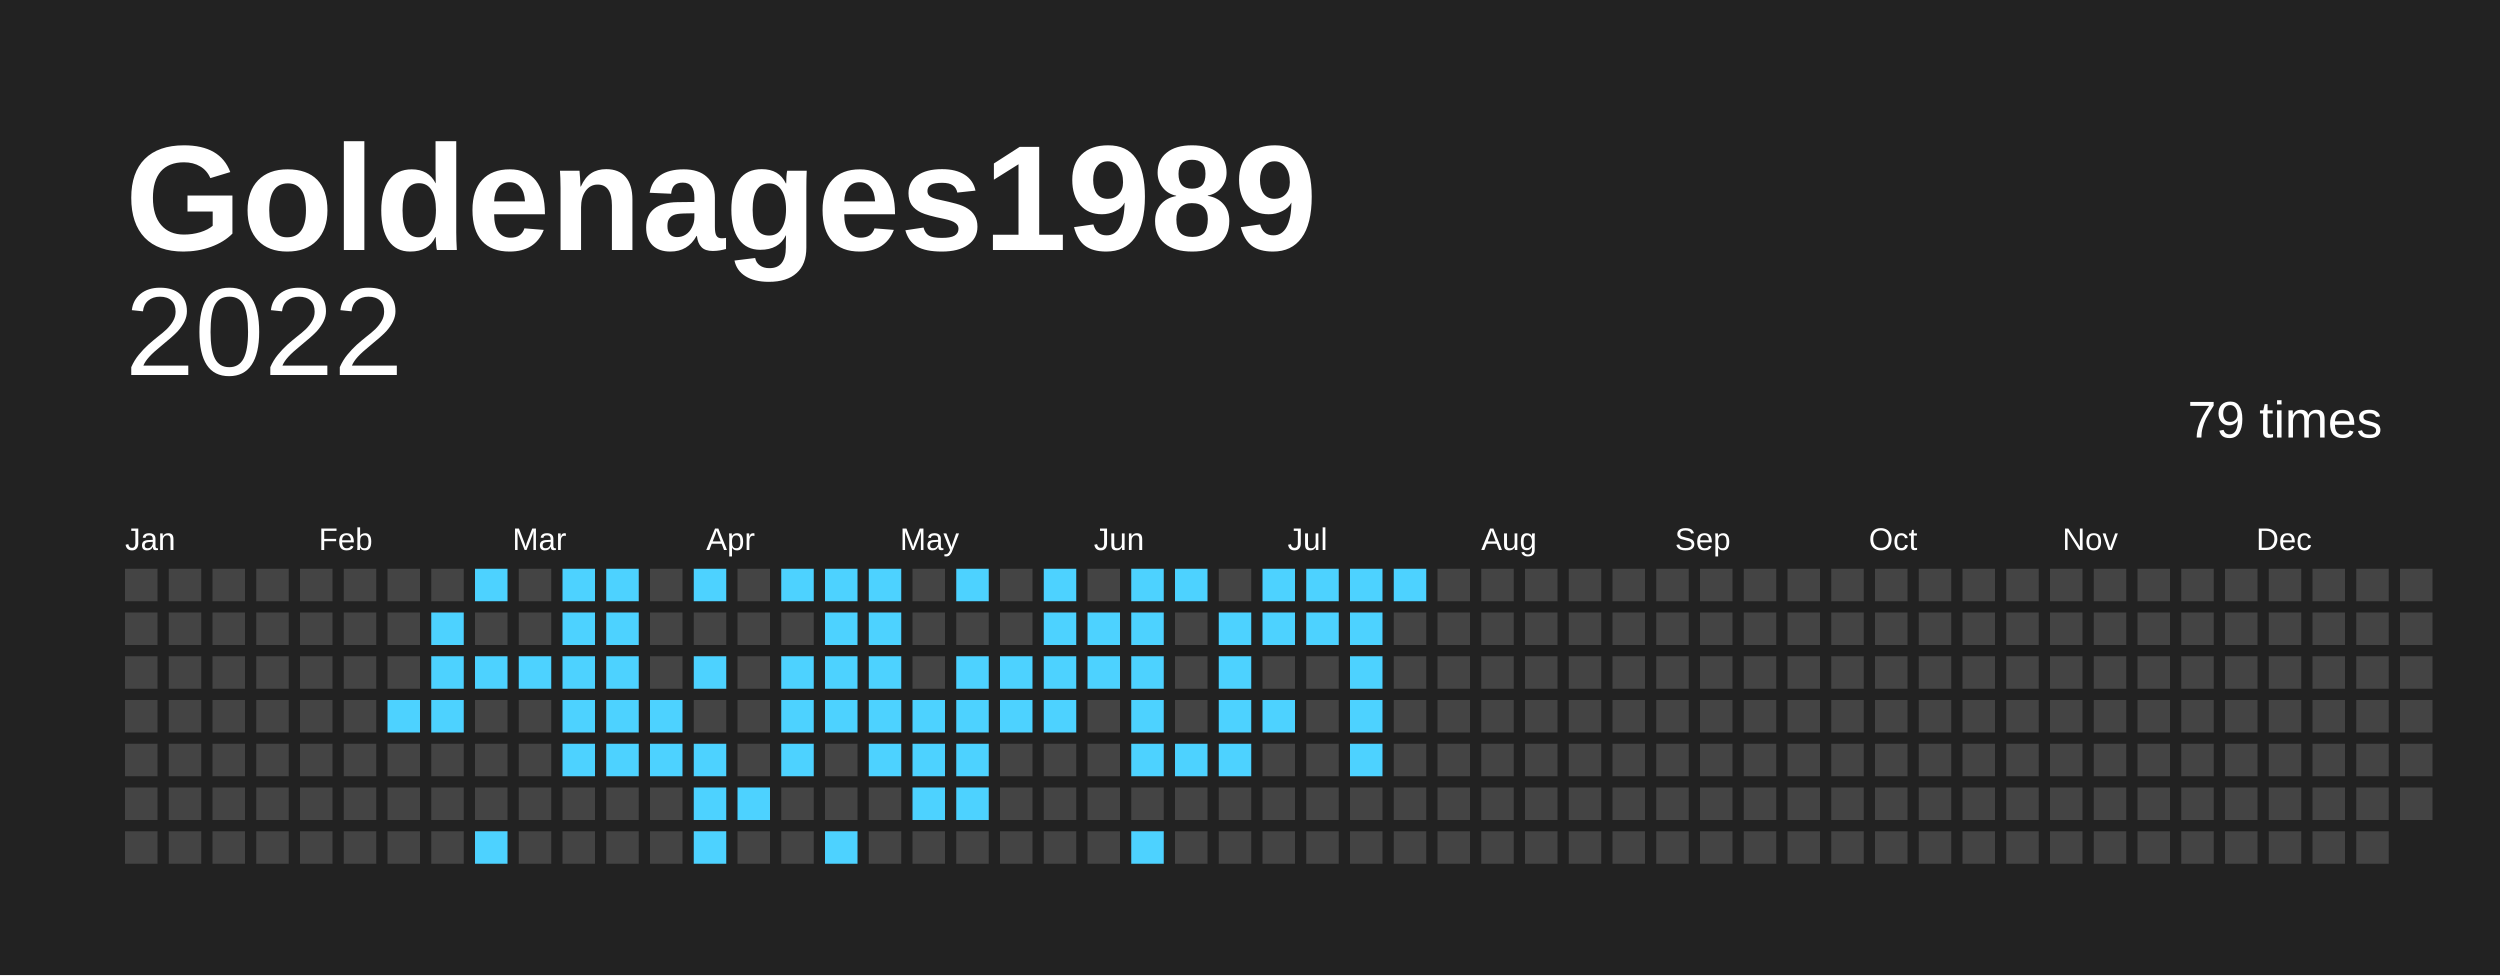
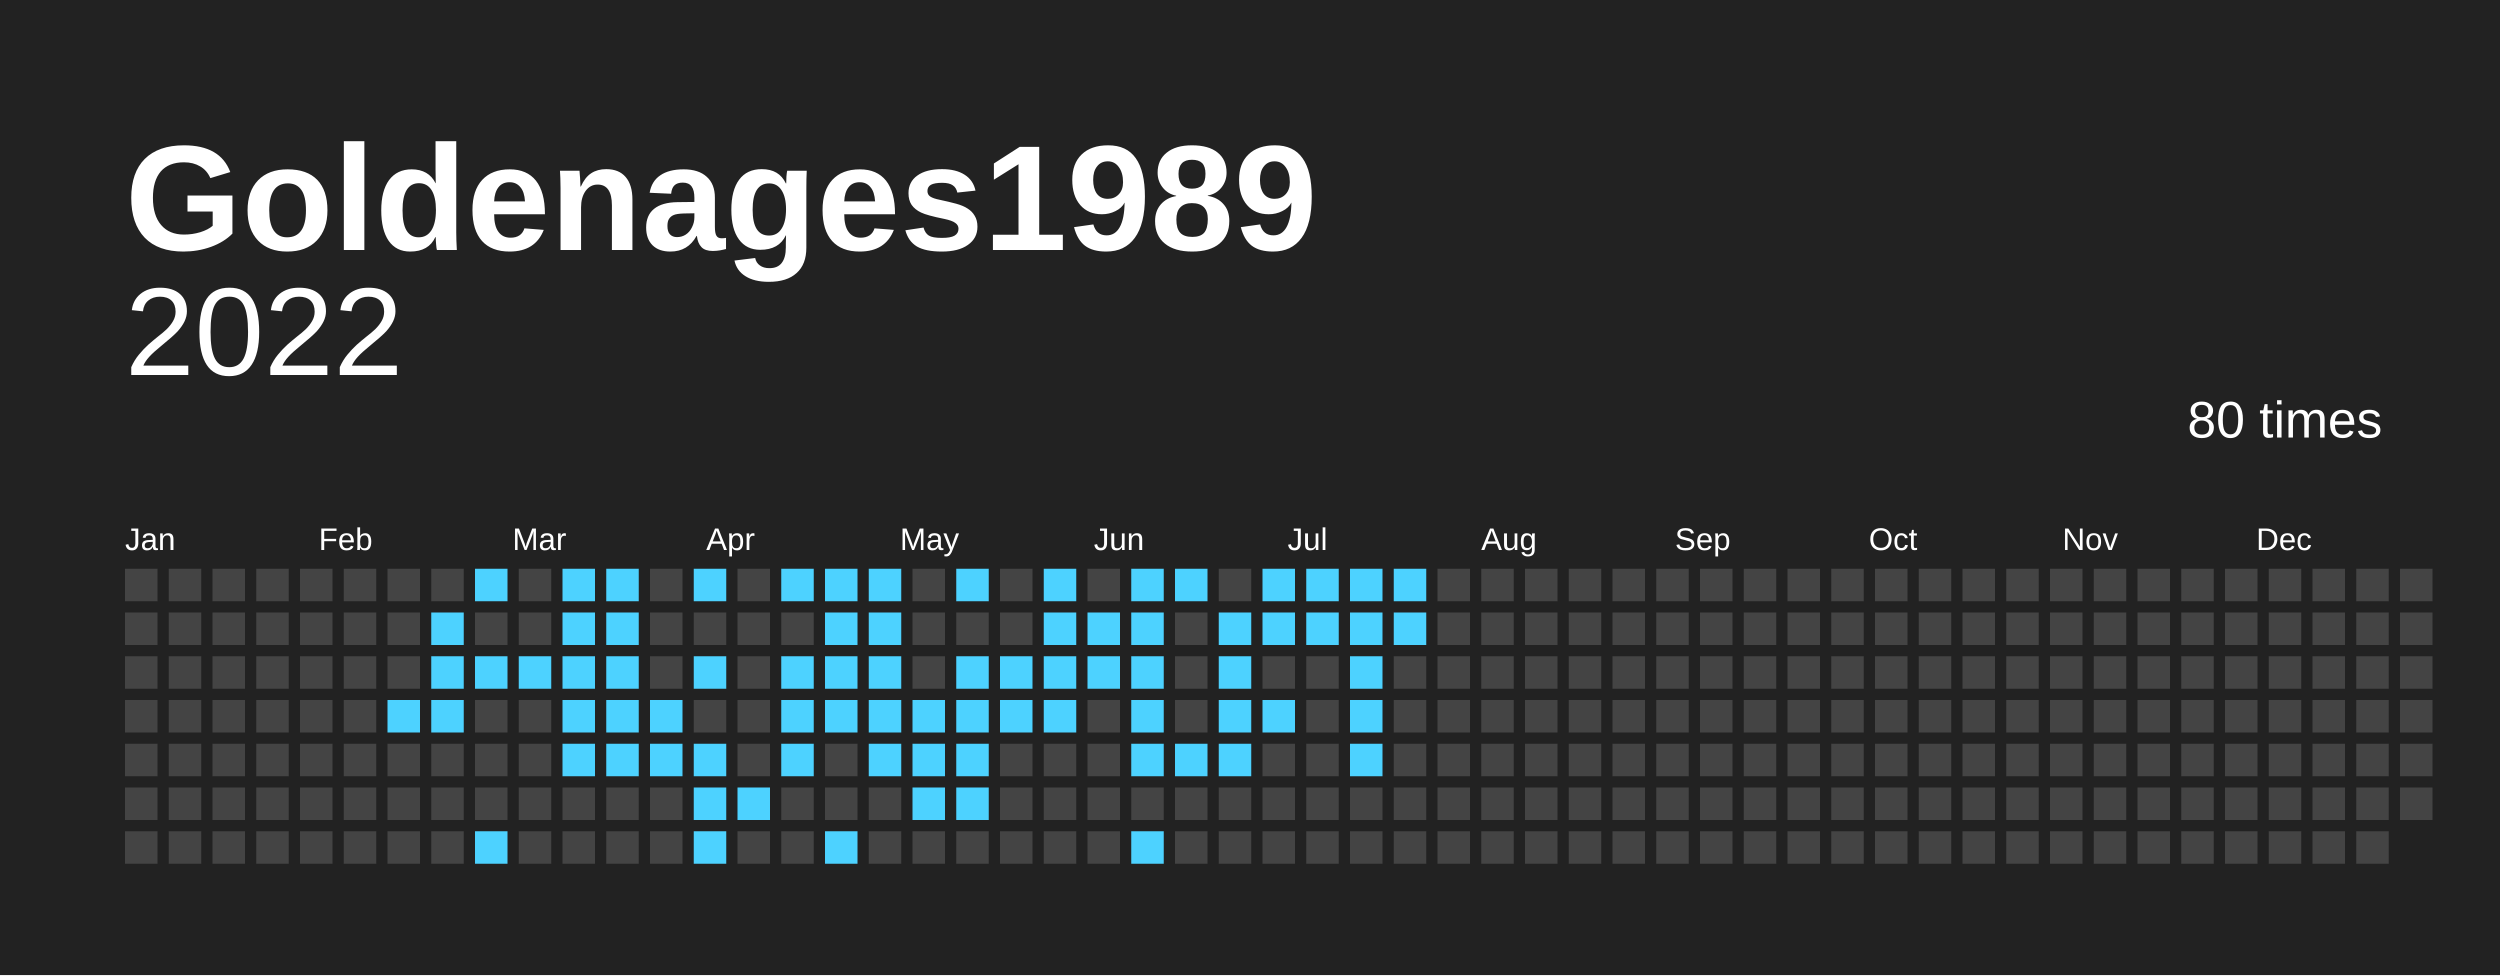
<svg xmlns="http://www.w3.org/2000/svg" baseProfile="full" height="78mm" version="1.1" viewBox="0,0,200,78" width="200mm">
  <defs />
  <rect fill="#222222" height="78" width="200" x="0" y="0" />
  <text fill="#FFFFFF" style="font-size:12px; font-family:Arial; font-weight:bold;" x="10" y="20">Goldenages1989</text>
  <text alignment-baseline="hanging" fill="#FFFFFF" style="font-size:10.0px; font-family:Arial;" x="10" y="30">2022</text>
-   <text alignment-baseline="hanging" fill="#FFFFFF" style="font-size:4.125px; font-family:Arial;" x="175" y="35">79 times</text>
+   <text alignment-baseline="hanging" fill="#FFFFFF" style="font-size:4.125px; font-family:Arial;" x="175" y="35">80 times</text>
  <text fill="#FFFFFF" style="font-size:2.5px; font-family:Arial" x="10.0" y="44">Jan</text>
  <text fill="#FFFFFF" style="font-size:2.5px; font-family:Arial" x="25.5" y="44">Feb</text>
  <text fill="#FFFFFF" style="font-size:2.5px; font-family:Arial" x="41.0" y="44">Mar</text>
  <text fill="#FFFFFF" style="font-size:2.5px; font-family:Arial" x="56.5" y="44">Apr</text>
  <text fill="#FFFFFF" style="font-size:2.5px; font-family:Arial" x="72.0" y="44">May</text>
  <text fill="#FFFFFF" style="font-size:2.5px; font-family:Arial" x="87.5" y="44">Jun</text>
  <text fill="#FFFFFF" style="font-size:2.5px; font-family:Arial" x="103.0" y="44">Jul</text>
  <text fill="#FFFFFF" style="font-size:2.5px; font-family:Arial" x="118.5" y="44">Aug</text>
  <text fill="#FFFFFF" style="font-size:2.5px; font-family:Arial" x="134.0" y="44">Sep</text>
  <text fill="#FFFFFF" style="font-size:2.5px; font-family:Arial" x="149.5" y="44">Oct</text>
  <text fill="#FFFFFF" style="font-size:2.5px; font-family:Arial" x="165.0" y="44">Nov</text>
  <text fill="#FFFFFF" style="font-size:2.5px; font-family:Arial" x="180.5" y="44">Dec</text>
  <rect fill="#444444" height="2.6" width="2.6" x="10.0" y="45.5" />
  <rect fill="#444444" height="2.6" width="2.6" x="10.0" y="49.0" />
  <rect fill="#444444" height="2.6" width="2.6" x="10.0" y="52.5" />
  <rect fill="#444444" height="2.6" width="2.6" x="10.0" y="56.0" />
  <rect fill="#444444" height="2.6" width="2.6" x="10.0" y="59.5" />
  <rect fill="#444444" height="2.6" width="2.6" x="10.0" y="63.0" />
  <rect fill="#444444" height="2.6" width="2.6" x="10.0" y="66.5" />
  <rect fill="#444444" height="2.6" width="2.6" x="13.5" y="45.5" />
  <rect fill="#444444" height="2.6" width="2.6" x="13.5" y="49.0" />
  <rect fill="#444444" height="2.6" width="2.6" x="13.5" y="52.5" />
  <rect fill="#444444" height="2.6" width="2.6" x="13.5" y="56.0" />
  <rect fill="#444444" height="2.6" width="2.6" x="13.5" y="59.5" />
  <rect fill="#444444" height="2.6" width="2.6" x="13.5" y="63.0" />
  <rect fill="#444444" height="2.6" width="2.6" x="13.5" y="66.5" />
  <rect fill="#444444" height="2.6" width="2.6" x="17.0" y="45.5" />
  <rect fill="#444444" height="2.6" width="2.6" x="17.0" y="49.0" />
  <rect fill="#444444" height="2.6" width="2.6" x="17.0" y="52.5" />
  <rect fill="#444444" height="2.6" width="2.6" x="17.0" y="56.0" />
  <rect fill="#444444" height="2.6" width="2.6" x="17.0" y="59.5" />
  <rect fill="#444444" height="2.6" width="2.6" x="17.0" y="63.0" />
  <rect fill="#444444" height="2.6" width="2.6" x="17.0" y="66.5" />
  <rect fill="#444444" height="2.6" width="2.6" x="20.5" y="45.5" />
  <rect fill="#444444" height="2.6" width="2.6" x="20.5" y="49.0" />
  <rect fill="#444444" height="2.6" width="2.6" x="20.5" y="52.5" />
  <rect fill="#444444" height="2.6" width="2.6" x="20.5" y="56.0" />
  <rect fill="#444444" height="2.6" width="2.6" x="20.5" y="59.5" />
  <rect fill="#444444" height="2.6" width="2.6" x="20.5" y="63.0" />
  <rect fill="#444444" height="2.6" width="2.6" x="20.5" y="66.5" />
  <rect fill="#444444" height="2.6" width="2.6" x="24.0" y="45.5" />
  <rect fill="#444444" height="2.6" width="2.6" x="24.0" y="49.0" />
  <rect fill="#444444" height="2.6" width="2.6" x="24.0" y="52.5" />
  <rect fill="#444444" height="2.6" width="2.6" x="24.0" y="56.0" />
  <rect fill="#444444" height="2.6" width="2.6" x="24.0" y="59.5" />
  <rect fill="#444444" height="2.6" width="2.6" x="24.0" y="63.0" />
  <rect fill="#444444" height="2.6" width="2.6" x="24.0" y="66.5" />
  <rect fill="#444444" height="2.6" width="2.6" x="27.5" y="45.5" />
  <rect fill="#444444" height="2.6" width="2.6" x="27.5" y="49.0" />
  <rect fill="#444444" height="2.6" width="2.6" x="27.5" y="52.5" />
  <rect fill="#444444" height="2.6" width="2.6" x="27.5" y="56.0" />
  <rect fill="#444444" height="2.6" width="2.6" x="27.5" y="59.5" />
  <rect fill="#444444" height="2.6" width="2.6" x="27.5" y="63.0" />
  <rect fill="#444444" height="2.6" width="2.6" x="27.5" y="66.5" />
  <rect fill="#444444" height="2.6" width="2.6" x="31.0" y="45.5" />
  <rect fill="#444444" height="2.6" width="2.6" x="31.0" y="49.0" />
  <rect fill="#444444" height="2.6" width="2.6" x="31.0" y="52.5" />
  <rect fill="#4DD2FF" height="2.6" width="2.6" x="31.0" y="56.0" />
  <rect fill="#444444" height="2.6" width="2.6" x="31.0" y="59.5" />
  <rect fill="#444444" height="2.6" width="2.6" x="31.0" y="63.0" />
  <rect fill="#444444" height="2.6" width="2.6" x="31.0" y="66.5" />
  <rect fill="#444444" height="2.6" width="2.6" x="34.5" y="45.5" />
  <rect fill="#4DD2FF" height="2.6" width="2.6" x="34.5" y="49.0" />
  <rect fill="#4DD2FF" height="2.6" width="2.6" x="34.5" y="52.5" />
  <rect fill="#4DD2FF" height="2.6" width="2.6" x="34.5" y="56.0" />
  <rect fill="#444444" height="2.6" width="2.6" x="34.5" y="59.5" />
  <rect fill="#444444" height="2.6" width="2.6" x="34.5" y="63.0" />
  <rect fill="#444444" height="2.6" width="2.6" x="34.5" y="66.5" />
  <rect fill="#4DD2FF" height="2.6" width="2.6" x="38.0" y="45.5" />
  <rect fill="#444444" height="2.6" width="2.6" x="38.0" y="49.0" />
  <rect fill="#4DD2FF" height="2.6" width="2.6" x="38.0" y="52.5" />
  <rect fill="#444444" height="2.6" width="2.6" x="38.0" y="56.0" />
  <rect fill="#444444" height="2.6" width="2.6" x="38.0" y="59.5" />
  <rect fill="#444444" height="2.6" width="2.6" x="38.0" y="63.0" />
  <rect fill="#4DD2FF" height="2.6" width="2.6" x="38.0" y="66.5" />
  <rect fill="#444444" height="2.6" width="2.6" x="41.5" y="45.5" />
  <rect fill="#444444" height="2.6" width="2.6" x="41.5" y="49.0" />
  <rect fill="#4DD2FF" height="2.6" width="2.6" x="41.5" y="52.5" />
  <rect fill="#444444" height="2.6" width="2.6" x="41.5" y="56.0" />
  <rect fill="#444444" height="2.6" width="2.6" x="41.5" y="59.5" />
  <rect fill="#444444" height="2.6" width="2.6" x="41.5" y="63.0" />
  <rect fill="#444444" height="2.6" width="2.6" x="41.5" y="66.5" />
  <rect fill="#4DD2FF" height="2.6" width="2.6" x="45.0" y="45.5" />
  <rect fill="#4DD2FF" height="2.6" width="2.6" x="45.0" y="49.0" />
  <rect fill="#4DD2FF" height="2.6" width="2.6" x="45.0" y="52.5" />
  <rect fill="#4DD2FF" height="2.6" width="2.6" x="45.0" y="56.0" />
  <rect fill="#4DD2FF" height="2.6" width="2.6" x="45.0" y="59.5" />
  <rect fill="#444444" height="2.6" width="2.6" x="45.0" y="63.0" />
  <rect fill="#444444" height="2.6" width="2.6" x="45.0" y="66.5" />
  <rect fill="#4DD2FF" height="2.6" width="2.6" x="48.5" y="45.5" />
  <rect fill="#4DD2FF" height="2.6" width="2.6" x="48.5" y="49.0" />
  <rect fill="#4DD2FF" height="2.6" width="2.6" x="48.5" y="52.5" />
  <rect fill="#4DD2FF" height="2.6" width="2.6" x="48.5" y="56.0" />
  <rect fill="#4DD2FF" height="2.6" width="2.6" x="48.5" y="59.5" />
  <rect fill="#444444" height="2.6" width="2.6" x="48.5" y="63.0" />
  <rect fill="#444444" height="2.6" width="2.6" x="48.5" y="66.5" />
  <rect fill="#444444" height="2.6" width="2.6" x="52.0" y="45.5" />
  <rect fill="#444444" height="2.6" width="2.6" x="52.0" y="49.0" />
  <rect fill="#444444" height="2.6" width="2.6" x="52.0" y="52.5" />
  <rect fill="#4DD2FF" height="2.6" width="2.6" x="52.0" y="56.0" />
  <rect fill="#4DD2FF" height="2.6" width="2.6" x="52.0" y="59.5" />
  <rect fill="#444444" height="2.6" width="2.6" x="52.0" y="63.0" />
  <rect fill="#444444" height="2.6" width="2.6" x="52.0" y="66.5" />
  <rect fill="#4DD2FF" height="2.6" width="2.6" x="55.5" y="45.5" />
  <rect fill="#444444" height="2.6" width="2.6" x="55.5" y="49.0" />
  <rect fill="#4DD2FF" height="2.6" width="2.6" x="55.5" y="52.5" />
  <rect fill="#444444" height="2.6" width="2.6" x="55.5" y="56.0" />
  <rect fill="#4DD2FF" height="2.6" width="2.6" x="55.5" y="59.5" />
  <rect fill="#4DD2FF" height="2.6" width="2.6" x="55.5" y="63.0" />
  <rect fill="#4DD2FF" height="2.6" width="2.6" x="55.5" y="66.5" />
  <rect fill="#444444" height="2.6" width="2.6" x="59.0" y="45.5" />
  <rect fill="#444444" height="2.6" width="2.6" x="59.0" y="49.0" />
  <rect fill="#444444" height="2.6" width="2.6" x="59.0" y="52.5" />
  <rect fill="#444444" height="2.6" width="2.6" x="59.0" y="56.0" />
  <rect fill="#444444" height="2.6" width="2.6" x="59.0" y="59.5" />
  <rect fill="#4DD2FF" height="2.6" width="2.6" x="59.0" y="63.0" />
  <rect fill="#444444" height="2.6" width="2.6" x="59.0" y="66.5" />
  <rect fill="#4DD2FF" height="2.6" width="2.6" x="62.5" y="45.5" />
  <rect fill="#444444" height="2.6" width="2.6" x="62.5" y="49.0" />
  <rect fill="#4DD2FF" height="2.6" width="2.6" x="62.5" y="52.5" />
  <rect fill="#4DD2FF" height="2.6" width="2.6" x="62.5" y="56.0" />
  <rect fill="#4DD2FF" height="2.6" width="2.6" x="62.5" y="59.5" />
  <rect fill="#444444" height="2.6" width="2.6" x="62.5" y="63.0" />
  <rect fill="#444444" height="2.6" width="2.6" x="62.5" y="66.5" />
  <rect fill="#4DD2FF" height="2.6" width="2.6" x="66.0" y="45.5" />
  <rect fill="#4DD2FF" height="2.6" width="2.6" x="66.0" y="49.0" />
  <rect fill="#4DD2FF" height="2.6" width="2.6" x="66.0" y="52.5" />
  <rect fill="#4DD2FF" height="2.6" width="2.6" x="66.0" y="56.0" />
  <rect fill="#444444" height="2.6" width="2.6" x="66.0" y="59.5" />
  <rect fill="#444444" height="2.6" width="2.6" x="66.0" y="63.0" />
  <rect fill="#4DD2FF" height="2.6" width="2.6" x="66.0" y="66.5" />
  <rect fill="#4DD2FF" height="2.6" width="2.6" x="69.5" y="45.5" />
  <rect fill="#4DD2FF" height="2.6" width="2.6" x="69.5" y="49.0" />
  <rect fill="#4DD2FF" height="2.6" width="2.6" x="69.5" y="52.5" />
  <rect fill="#4DD2FF" height="2.6" width="2.6" x="69.5" y="56.0" />
  <rect fill="#4DD2FF" height="2.6" width="2.6" x="69.5" y="59.5" />
  <rect fill="#444444" height="2.6" width="2.6" x="69.5" y="63.0" />
  <rect fill="#444444" height="2.6" width="2.6" x="69.5" y="66.5" />
  <rect fill="#444444" height="2.6" width="2.6" x="73.0" y="45.5" />
  <rect fill="#444444" height="2.6" width="2.6" x="73.0" y="49.0" />
  <rect fill="#444444" height="2.6" width="2.6" x="73.0" y="52.5" />
  <rect fill="#4DD2FF" height="2.6" width="2.6" x="73.0" y="56.0" />
  <rect fill="#4DD2FF" height="2.6" width="2.6" x="73.0" y="59.5" />
  <rect fill="#4DD2FF" height="2.6" width="2.6" x="73.0" y="63.0" />
  <rect fill="#444444" height="2.6" width="2.6" x="73.0" y="66.5" />
  <rect fill="#4DD2FF" height="2.6" width="2.6" x="76.5" y="45.5" />
  <rect fill="#444444" height="2.6" width="2.6" x="76.5" y="49.0" />
  <rect fill="#4DD2FF" height="2.6" width="2.6" x="76.5" y="52.5" />
  <rect fill="#4DD2FF" height="2.6" width="2.6" x="76.5" y="56.0" />
  <rect fill="#4DD2FF" height="2.6" width="2.6" x="76.5" y="59.5" />
  <rect fill="#4DD2FF" height="2.6" width="2.6" x="76.5" y="63.0" />
  <rect fill="#444444" height="2.6" width="2.6" x="76.5" y="66.5" />
  <rect fill="#444444" height="2.6" width="2.6" x="80.0" y="45.5" />
  <rect fill="#444444" height="2.6" width="2.6" x="80.0" y="49.0" />
  <rect fill="#4DD2FF" height="2.6" width="2.6" x="80.0" y="52.5" />
  <rect fill="#4DD2FF" height="2.6" width="2.6" x="80.0" y="56.0" />
  <rect fill="#444444" height="2.6" width="2.6" x="80.0" y="59.5" />
  <rect fill="#444444" height="2.6" width="2.6" x="80.0" y="63.0" />
  <rect fill="#444444" height="2.6" width="2.6" x="80.0" y="66.5" />
  <rect fill="#4DD2FF" height="2.6" width="2.6" x="83.5" y="45.5" />
  <rect fill="#4DD2FF" height="2.6" width="2.6" x="83.5" y="49.0" />
  <rect fill="#4DD2FF" height="2.6" width="2.6" x="83.5" y="52.5" />
  <rect fill="#4DD2FF" height="2.6" width="2.6" x="83.5" y="56.0" />
  <rect fill="#444444" height="2.6" width="2.6" x="83.5" y="59.5" />
  <rect fill="#444444" height="2.6" width="2.6" x="83.5" y="63.0" />
  <rect fill="#444444" height="2.6" width="2.6" x="83.5" y="66.5" />
  <rect fill="#444444" height="2.6" width="2.6" x="87.0" y="45.5" />
  <rect fill="#4DD2FF" height="2.6" width="2.6" x="87.0" y="49.0" />
  <rect fill="#4DD2FF" height="2.6" width="2.6" x="87.0" y="52.5" />
  <rect fill="#444444" height="2.6" width="2.6" x="87.0" y="56.0" />
  <rect fill="#444444" height="2.6" width="2.6" x="87.0" y="59.5" />
  <rect fill="#444444" height="2.6" width="2.6" x="87.0" y="63.0" />
  <rect fill="#444444" height="2.6" width="2.6" x="87.0" y="66.5" />
  <rect fill="#4DD2FF" height="2.6" width="2.6" x="90.5" y="45.5" />
  <rect fill="#4DD2FF" height="2.6" width="2.6" x="90.5" y="49.0" />
  <rect fill="#4DD2FF" height="2.6" width="2.6" x="90.5" y="52.5" />
  <rect fill="#4DD2FF" height="2.6" width="2.6" x="90.5" y="56.0" />
  <rect fill="#4DD2FF" height="2.6" width="2.6" x="90.5" y="59.5" />
  <rect fill="#444444" height="2.6" width="2.6" x="90.5" y="63.0" />
  <rect fill="#4DD2FF" height="2.6" width="2.6" x="90.5" y="66.5" />
  <rect fill="#4DD2FF" height="2.6" width="2.6" x="94.0" y="45.5" />
  <rect fill="#444444" height="2.6" width="2.6" x="94.0" y="49.0" />
  <rect fill="#444444" height="2.6" width="2.6" x="94.0" y="52.5" />
  <rect fill="#444444" height="2.6" width="2.6" x="94.0" y="56.0" />
  <rect fill="#4DD2FF" height="2.6" width="2.6" x="94.0" y="59.5" />
  <rect fill="#444444" height="2.6" width="2.6" x="94.0" y="63.0" />
  <rect fill="#444444" height="2.6" width="2.6" x="94.0" y="66.5" />
  <rect fill="#444444" height="2.6" width="2.6" x="97.5" y="45.5" />
  <rect fill="#4DD2FF" height="2.6" width="2.6" x="97.5" y="49.0" />
  <rect fill="#4DD2FF" height="2.6" width="2.6" x="97.5" y="52.5" />
  <rect fill="#4DD2FF" height="2.6" width="2.6" x="97.5" y="56.0" />
  <rect fill="#4DD2FF" height="2.6" width="2.6" x="97.5" y="59.5" />
  <rect fill="#444444" height="2.6" width="2.6" x="97.5" y="63.0" />
  <rect fill="#444444" height="2.6" width="2.6" x="97.5" y="66.5" />
  <rect fill="#4DD2FF" height="2.6" width="2.6" x="101.0" y="45.5" />
  <rect fill="#4DD2FF" height="2.6" width="2.6" x="101.0" y="49.0" />
  <rect fill="#444444" height="2.6" width="2.6" x="101.0" y="52.5" />
  <rect fill="#4DD2FF" height="2.6" width="2.6" x="101.0" y="56.0" />
  <rect fill="#444444" height="2.6" width="2.6" x="101.0" y="59.5" />
  <rect fill="#444444" height="2.6" width="2.6" x="101.0" y="63.0" />
  <rect fill="#444444" height="2.6" width="2.6" x="101.0" y="66.5" />
  <rect fill="#4DD2FF" height="2.6" width="2.6" x="104.5" y="45.5" />
  <rect fill="#4DD2FF" height="2.6" width="2.6" x="104.5" y="49.0" />
  <rect fill="#444444" height="2.6" width="2.6" x="104.5" y="52.5" />
  <rect fill="#444444" height="2.6" width="2.6" x="104.5" y="56.0" />
  <rect fill="#444444" height="2.6" width="2.6" x="104.5" y="59.5" />
  <rect fill="#444444" height="2.6" width="2.6" x="104.5" y="63.0" />
  <rect fill="#444444" height="2.6" width="2.6" x="104.5" y="66.5" />
  <rect fill="#4DD2FF" height="2.6" width="2.6" x="108.0" y="45.5" />
  <rect fill="#4DD2FF" height="2.6" width="2.6" x="108.0" y="49.0" />
  <rect fill="#4DD2FF" height="2.6" width="2.6" x="108.0" y="52.5" />
  <rect fill="#4DD2FF" height="2.6" width="2.6" x="108.0" y="56.0" />
  <rect fill="#4DD2FF" height="2.6" width="2.6" x="108.0" y="59.5" />
  <rect fill="#444444" height="2.6" width="2.6" x="108.0" y="63.0" />
  <rect fill="#444444" height="2.6" width="2.6" x="108.0" y="66.5" />
  <rect fill="#4DD2FF" height="2.6" width="2.6" x="111.5" y="45.5" />
-   <rect fill="#444444" height="2.6" width="2.6" x="111.5" y="49.0" />
+   <rect fill="#4DD2FF" height="2.6" width="2.6" x="111.5" y="49.0" />
  <rect fill="#444444" height="2.6" width="2.6" x="111.5" y="52.5" />
  <rect fill="#444444" height="2.6" width="2.6" x="111.5" y="56.0" />
  <rect fill="#444444" height="2.6" width="2.6" x="111.5" y="59.5" />
  <rect fill="#444444" height="2.6" width="2.6" x="111.5" y="63.0" />
  <rect fill="#444444" height="2.6" width="2.6" x="111.5" y="66.5" />
  <rect fill="#444444" height="2.6" width="2.6" x="115.0" y="45.5" />
  <rect fill="#444444" height="2.6" width="2.6" x="115.0" y="49.0" />
  <rect fill="#444444" height="2.6" width="2.6" x="115.0" y="52.5" />
  <rect fill="#444444" height="2.6" width="2.6" x="115.0" y="56.0" />
  <rect fill="#444444" height="2.6" width="2.6" x="115.0" y="59.5" />
  <rect fill="#444444" height="2.6" width="2.6" x="115.0" y="63.0" />
  <rect fill="#444444" height="2.6" width="2.6" x="115.0" y="66.5" />
  <rect fill="#444444" height="2.6" width="2.6" x="118.5" y="45.5" />
  <rect fill="#444444" height="2.6" width="2.6" x="118.5" y="49.0" />
  <rect fill="#444444" height="2.6" width="2.6" x="118.5" y="52.5" />
  <rect fill="#444444" height="2.6" width="2.6" x="118.5" y="56.0" />
  <rect fill="#444444" height="2.6" width="2.6" x="118.5" y="59.5" />
  <rect fill="#444444" height="2.6" width="2.6" x="118.5" y="63.0" />
  <rect fill="#444444" height="2.6" width="2.6" x="118.5" y="66.5" />
  <rect fill="#444444" height="2.6" width="2.6" x="122.0" y="45.5" />
  <rect fill="#444444" height="2.6" width="2.6" x="122.0" y="49.0" />
  <rect fill="#444444" height="2.6" width="2.6" x="122.0" y="52.5" />
  <rect fill="#444444" height="2.6" width="2.6" x="122.0" y="56.0" />
  <rect fill="#444444" height="2.6" width="2.6" x="122.0" y="59.5" />
  <rect fill="#444444" height="2.6" width="2.6" x="122.0" y="63.0" />
  <rect fill="#444444" height="2.6" width="2.6" x="122.0" y="66.5" />
  <rect fill="#444444" height="2.6" width="2.6" x="125.5" y="45.5" />
  <rect fill="#444444" height="2.6" width="2.6" x="125.5" y="49.0" />
  <rect fill="#444444" height="2.6" width="2.6" x="125.5" y="52.5" />
  <rect fill="#444444" height="2.6" width="2.6" x="125.5" y="56.0" />
  <rect fill="#444444" height="2.6" width="2.6" x="125.5" y="59.5" />
  <rect fill="#444444" height="2.6" width="2.6" x="125.5" y="63.0" />
  <rect fill="#444444" height="2.6" width="2.6" x="125.5" y="66.5" />
  <rect fill="#444444" height="2.6" width="2.6" x="129.0" y="45.5" />
  <rect fill="#444444" height="2.6" width="2.6" x="129.0" y="49.0" />
  <rect fill="#444444" height="2.6" width="2.6" x="129.0" y="52.5" />
  <rect fill="#444444" height="2.6" width="2.6" x="129.0" y="56.0" />
  <rect fill="#444444" height="2.6" width="2.6" x="129.0" y="59.5" />
  <rect fill="#444444" height="2.6" width="2.6" x="129.0" y="63.0" />
  <rect fill="#444444" height="2.6" width="2.6" x="129.0" y="66.5" />
  <rect fill="#444444" height="2.6" width="2.6" x="132.5" y="45.5" />
  <rect fill="#444444" height="2.6" width="2.6" x="132.5" y="49.0" />
  <rect fill="#444444" height="2.6" width="2.6" x="132.5" y="52.5" />
  <rect fill="#444444" height="2.6" width="2.6" x="132.5" y="56.0" />
  <rect fill="#444444" height="2.6" width="2.6" x="132.5" y="59.5" />
  <rect fill="#444444" height="2.6" width="2.6" x="132.5" y="63.0" />
  <rect fill="#444444" height="2.6" width="2.6" x="132.5" y="66.5" />
  <rect fill="#444444" height="2.6" width="2.6" x="136.0" y="45.5" />
  <rect fill="#444444" height="2.6" width="2.6" x="136.0" y="49.0" />
  <rect fill="#444444" height="2.6" width="2.6" x="136.0" y="52.5" />
  <rect fill="#444444" height="2.6" width="2.6" x="136.0" y="56.0" />
  <rect fill="#444444" height="2.6" width="2.6" x="136.0" y="59.5" />
  <rect fill="#444444" height="2.6" width="2.6" x="136.0" y="63.0" />
  <rect fill="#444444" height="2.6" width="2.6" x="136.0" y="66.5" />
  <rect fill="#444444" height="2.6" width="2.6" x="139.5" y="45.5" />
  <rect fill="#444444" height="2.6" width="2.6" x="139.5" y="49.0" />
  <rect fill="#444444" height="2.6" width="2.6" x="139.5" y="52.5" />
  <rect fill="#444444" height="2.6" width="2.6" x="139.5" y="56.0" />
  <rect fill="#444444" height="2.6" width="2.6" x="139.5" y="59.5" />
  <rect fill="#444444" height="2.6" width="2.6" x="139.5" y="63.0" />
  <rect fill="#444444" height="2.6" width="2.6" x="139.5" y="66.5" />
  <rect fill="#444444" height="2.6" width="2.6" x="143.0" y="45.5" />
  <rect fill="#444444" height="2.6" width="2.6" x="143.0" y="49.0" />
  <rect fill="#444444" height="2.6" width="2.6" x="143.0" y="52.5" />
  <rect fill="#444444" height="2.6" width="2.6" x="143.0" y="56.0" />
  <rect fill="#444444" height="2.6" width="2.6" x="143.0" y="59.5" />
  <rect fill="#444444" height="2.6" width="2.6" x="143.0" y="63.0" />
  <rect fill="#444444" height="2.6" width="2.6" x="143.0" y="66.5" />
  <rect fill="#444444" height="2.6" width="2.6" x="146.5" y="45.5" />
  <rect fill="#444444" height="2.6" width="2.6" x="146.5" y="49.0" />
  <rect fill="#444444" height="2.6" width="2.6" x="146.5" y="52.5" />
  <rect fill="#444444" height="2.6" width="2.6" x="146.5" y="56.0" />
  <rect fill="#444444" height="2.6" width="2.6" x="146.5" y="59.5" />
  <rect fill="#444444" height="2.6" width="2.6" x="146.5" y="63.0" />
  <rect fill="#444444" height="2.6" width="2.6" x="146.5" y="66.5" />
  <rect fill="#444444" height="2.6" width="2.6" x="150.0" y="45.5" />
  <rect fill="#444444" height="2.6" width="2.6" x="150.0" y="49.0" />
  <rect fill="#444444" height="2.6" width="2.6" x="150.0" y="52.5" />
  <rect fill="#444444" height="2.6" width="2.6" x="150.0" y="56.0" />
  <rect fill="#444444" height="2.6" width="2.6" x="150.0" y="59.5" />
  <rect fill="#444444" height="2.6" width="2.6" x="150.0" y="63.0" />
  <rect fill="#444444" height="2.6" width="2.6" x="150.0" y="66.5" />
  <rect fill="#444444" height="2.6" width="2.6" x="153.5" y="45.5" />
  <rect fill="#444444" height="2.6" width="2.6" x="153.5" y="49.0" />
  <rect fill="#444444" height="2.6" width="2.6" x="153.5" y="52.5" />
  <rect fill="#444444" height="2.6" width="2.6" x="153.5" y="56.0" />
  <rect fill="#444444" height="2.6" width="2.6" x="153.5" y="59.5" />
  <rect fill="#444444" height="2.6" width="2.6" x="153.5" y="63.0" />
  <rect fill="#444444" height="2.6" width="2.6" x="153.5" y="66.5" />
  <rect fill="#444444" height="2.6" width="2.6" x="157.0" y="45.5" />
  <rect fill="#444444" height="2.6" width="2.6" x="157.0" y="49.0" />
  <rect fill="#444444" height="2.6" width="2.6" x="157.0" y="52.5" />
  <rect fill="#444444" height="2.6" width="2.6" x="157.0" y="56.0" />
  <rect fill="#444444" height="2.6" width="2.6" x="157.0" y="59.5" />
  <rect fill="#444444" height="2.6" width="2.6" x="157.0" y="63.0" />
  <rect fill="#444444" height="2.6" width="2.6" x="157.0" y="66.5" />
  <rect fill="#444444" height="2.6" width="2.6" x="160.5" y="45.5" />
  <rect fill="#444444" height="2.6" width="2.6" x="160.5" y="49.0" />
  <rect fill="#444444" height="2.6" width="2.6" x="160.5" y="52.5" />
  <rect fill="#444444" height="2.6" width="2.6" x="160.5" y="56.0" />
  <rect fill="#444444" height="2.6" width="2.6" x="160.5" y="59.5" />
  <rect fill="#444444" height="2.6" width="2.6" x="160.5" y="63.0" />
  <rect fill="#444444" height="2.6" width="2.6" x="160.5" y="66.5" />
  <rect fill="#444444" height="2.6" width="2.6" x="164.0" y="45.5" />
  <rect fill="#444444" height="2.6" width="2.6" x="164.0" y="49.0" />
  <rect fill="#444444" height="2.6" width="2.6" x="164.0" y="52.5" />
  <rect fill="#444444" height="2.6" width="2.6" x="164.0" y="56.0" />
  <rect fill="#444444" height="2.6" width="2.6" x="164.0" y="59.5" />
  <rect fill="#444444" height="2.6" width="2.6" x="164.0" y="63.0" />
  <rect fill="#444444" height="2.6" width="2.6" x="164.0" y="66.5" />
  <rect fill="#444444" height="2.6" width="2.6" x="167.5" y="45.5" />
  <rect fill="#444444" height="2.6" width="2.6" x="167.5" y="49.0" />
  <rect fill="#444444" height="2.6" width="2.6" x="167.5" y="52.5" />
  <rect fill="#444444" height="2.6" width="2.6" x="167.5" y="56.0" />
  <rect fill="#444444" height="2.6" width="2.6" x="167.5" y="59.5" />
  <rect fill="#444444" height="2.6" width="2.6" x="167.5" y="63.0" />
  <rect fill="#444444" height="2.6" width="2.6" x="167.5" y="66.5" />
  <rect fill="#444444" height="2.6" width="2.6" x="171.0" y="45.5" />
  <rect fill="#444444" height="2.6" width="2.6" x="171.0" y="49.0" />
  <rect fill="#444444" height="2.6" width="2.6" x="171.0" y="52.5" />
  <rect fill="#444444" height="2.6" width="2.6" x="171.0" y="56.0" />
  <rect fill="#444444" height="2.6" width="2.6" x="171.0" y="59.5" />
  <rect fill="#444444" height="2.6" width="2.6" x="171.0" y="63.0" />
  <rect fill="#444444" height="2.6" width="2.6" x="171.0" y="66.5" />
  <rect fill="#444444" height="2.6" width="2.6" x="174.5" y="45.5" />
  <rect fill="#444444" height="2.6" width="2.6" x="174.5" y="49.0" />
  <rect fill="#444444" height="2.6" width="2.6" x="174.5" y="52.5" />
  <rect fill="#444444" height="2.6" width="2.6" x="174.5" y="56.0" />
  <rect fill="#444444" height="2.6" width="2.6" x="174.5" y="59.5" />
  <rect fill="#444444" height="2.6" width="2.6" x="174.5" y="63.0" />
  <rect fill="#444444" height="2.6" width="2.6" x="174.5" y="66.5" />
  <rect fill="#444444" height="2.6" width="2.6" x="178.0" y="45.5" />
  <rect fill="#444444" height="2.6" width="2.6" x="178.0" y="49.0" />
  <rect fill="#444444" height="2.6" width="2.6" x="178.0" y="52.5" />
  <rect fill="#444444" height="2.6" width="2.6" x="178.0" y="56.0" />
  <rect fill="#444444" height="2.6" width="2.6" x="178.0" y="59.5" />
  <rect fill="#444444" height="2.6" width="2.6" x="178.0" y="63.0" />
  <rect fill="#444444" height="2.6" width="2.6" x="178.0" y="66.5" />
  <rect fill="#444444" height="2.6" width="2.6" x="181.5" y="45.5" />
  <rect fill="#444444" height="2.6" width="2.6" x="181.5" y="49.0" />
  <rect fill="#444444" height="2.6" width="2.6" x="181.5" y="52.5" />
  <rect fill="#444444" height="2.6" width="2.6" x="181.5" y="56.0" />
  <rect fill="#444444" height="2.6" width="2.6" x="181.5" y="59.5" />
  <rect fill="#444444" height="2.6" width="2.6" x="181.5" y="63.0" />
  <rect fill="#444444" height="2.6" width="2.6" x="181.5" y="66.5" />
  <rect fill="#444444" height="2.6" width="2.6" x="185.0" y="45.5" />
  <rect fill="#444444" height="2.6" width="2.6" x="185.0" y="49.0" />
  <rect fill="#444444" height="2.6" width="2.6" x="185.0" y="52.5" />
  <rect fill="#444444" height="2.6" width="2.6" x="185.0" y="56.0" />
  <rect fill="#444444" height="2.6" width="2.6" x="185.0" y="59.5" />
  <rect fill="#444444" height="2.6" width="2.6" x="185.0" y="63.0" />
  <rect fill="#444444" height="2.6" width="2.6" x="185.0" y="66.5" />
  <rect fill="#444444" height="2.6" width="2.6" x="188.5" y="45.5" />
  <rect fill="#444444" height="2.6" width="2.6" x="188.5" y="49.0" />
  <rect fill="#444444" height="2.6" width="2.6" x="188.5" y="52.5" />
  <rect fill="#444444" height="2.6" width="2.6" x="188.5" y="56.0" />
  <rect fill="#444444" height="2.6" width="2.6" x="188.5" y="59.5" />
  <rect fill="#444444" height="2.6" width="2.6" x="188.5" y="63.0" />
  <rect fill="#444444" height="2.6" width="2.6" x="188.5" y="66.5" />
  <rect fill="#444444" height="2.6" width="2.6" x="192.0" y="45.5" />
  <rect fill="#444444" height="2.6" width="2.6" x="192.0" y="49.0" />
  <rect fill="#444444" height="2.6" width="2.6" x="192.0" y="52.5" />
  <rect fill="#444444" height="2.6" width="2.6" x="192.0" y="56.0" />
  <rect fill="#444444" height="2.6" width="2.6" x="192.0" y="59.5" />
  <rect fill="#444444" height="2.6" width="2.6" x="192.0" y="63.0" />
</svg>
